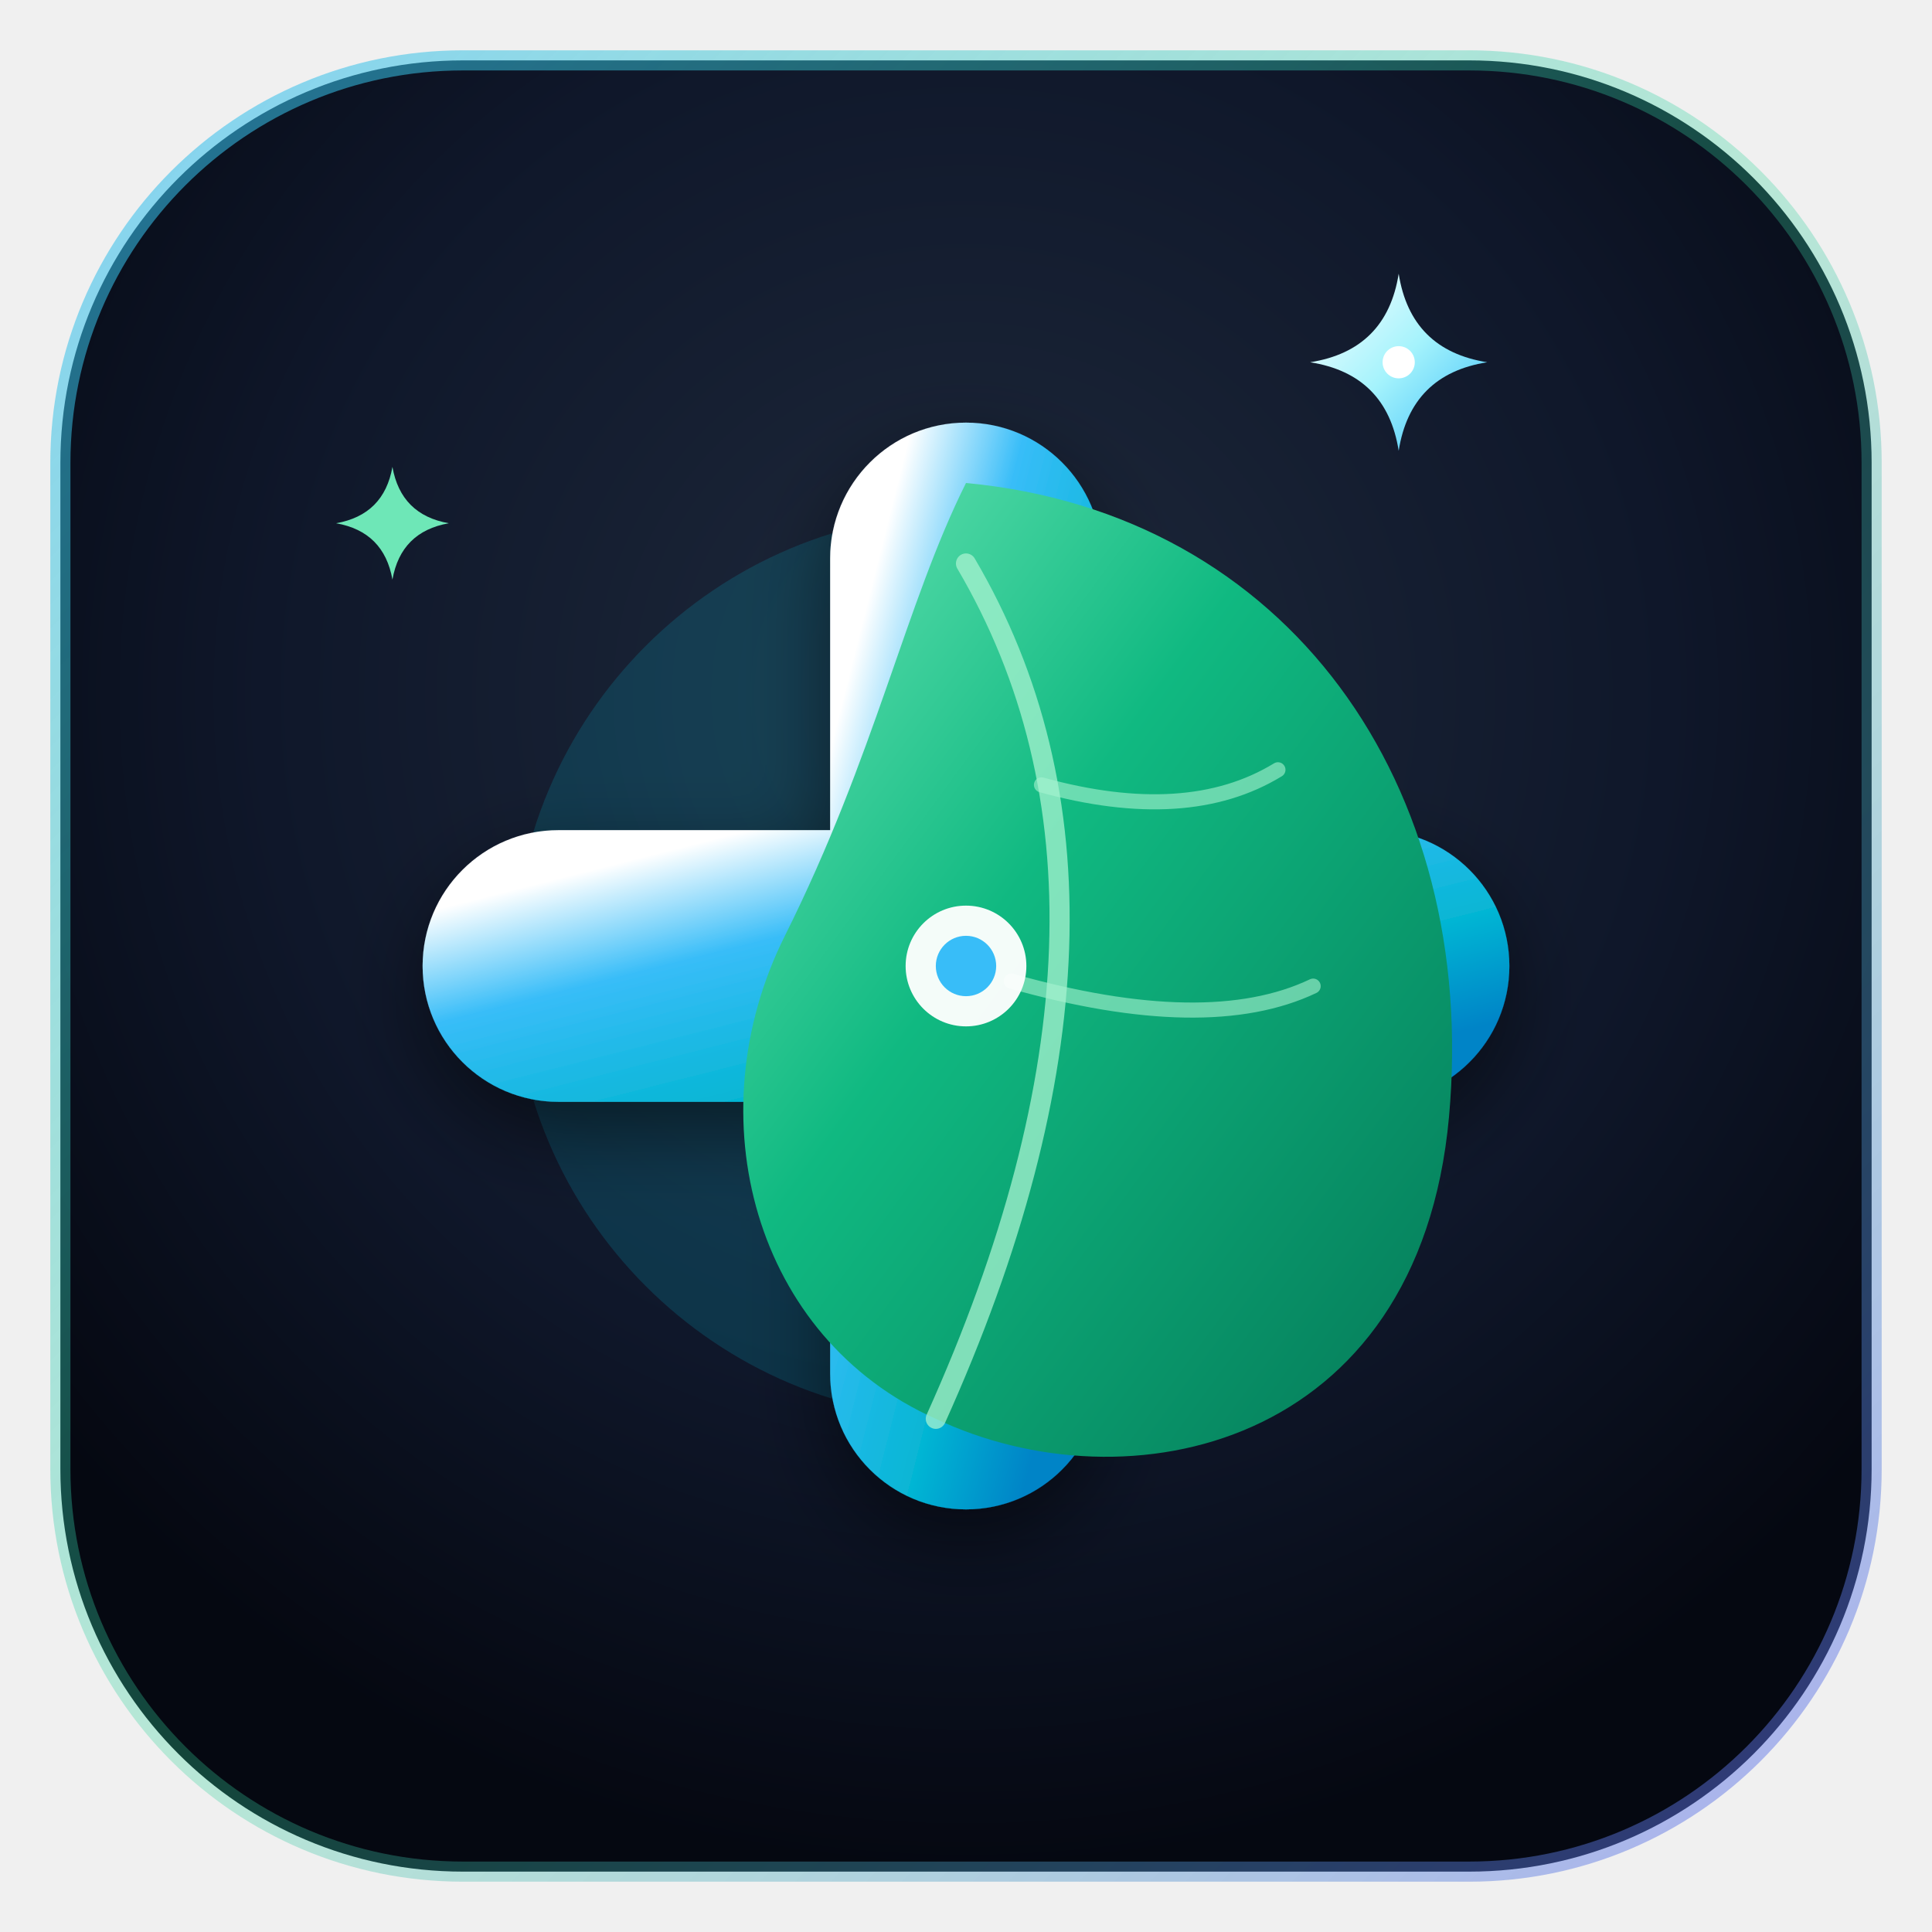
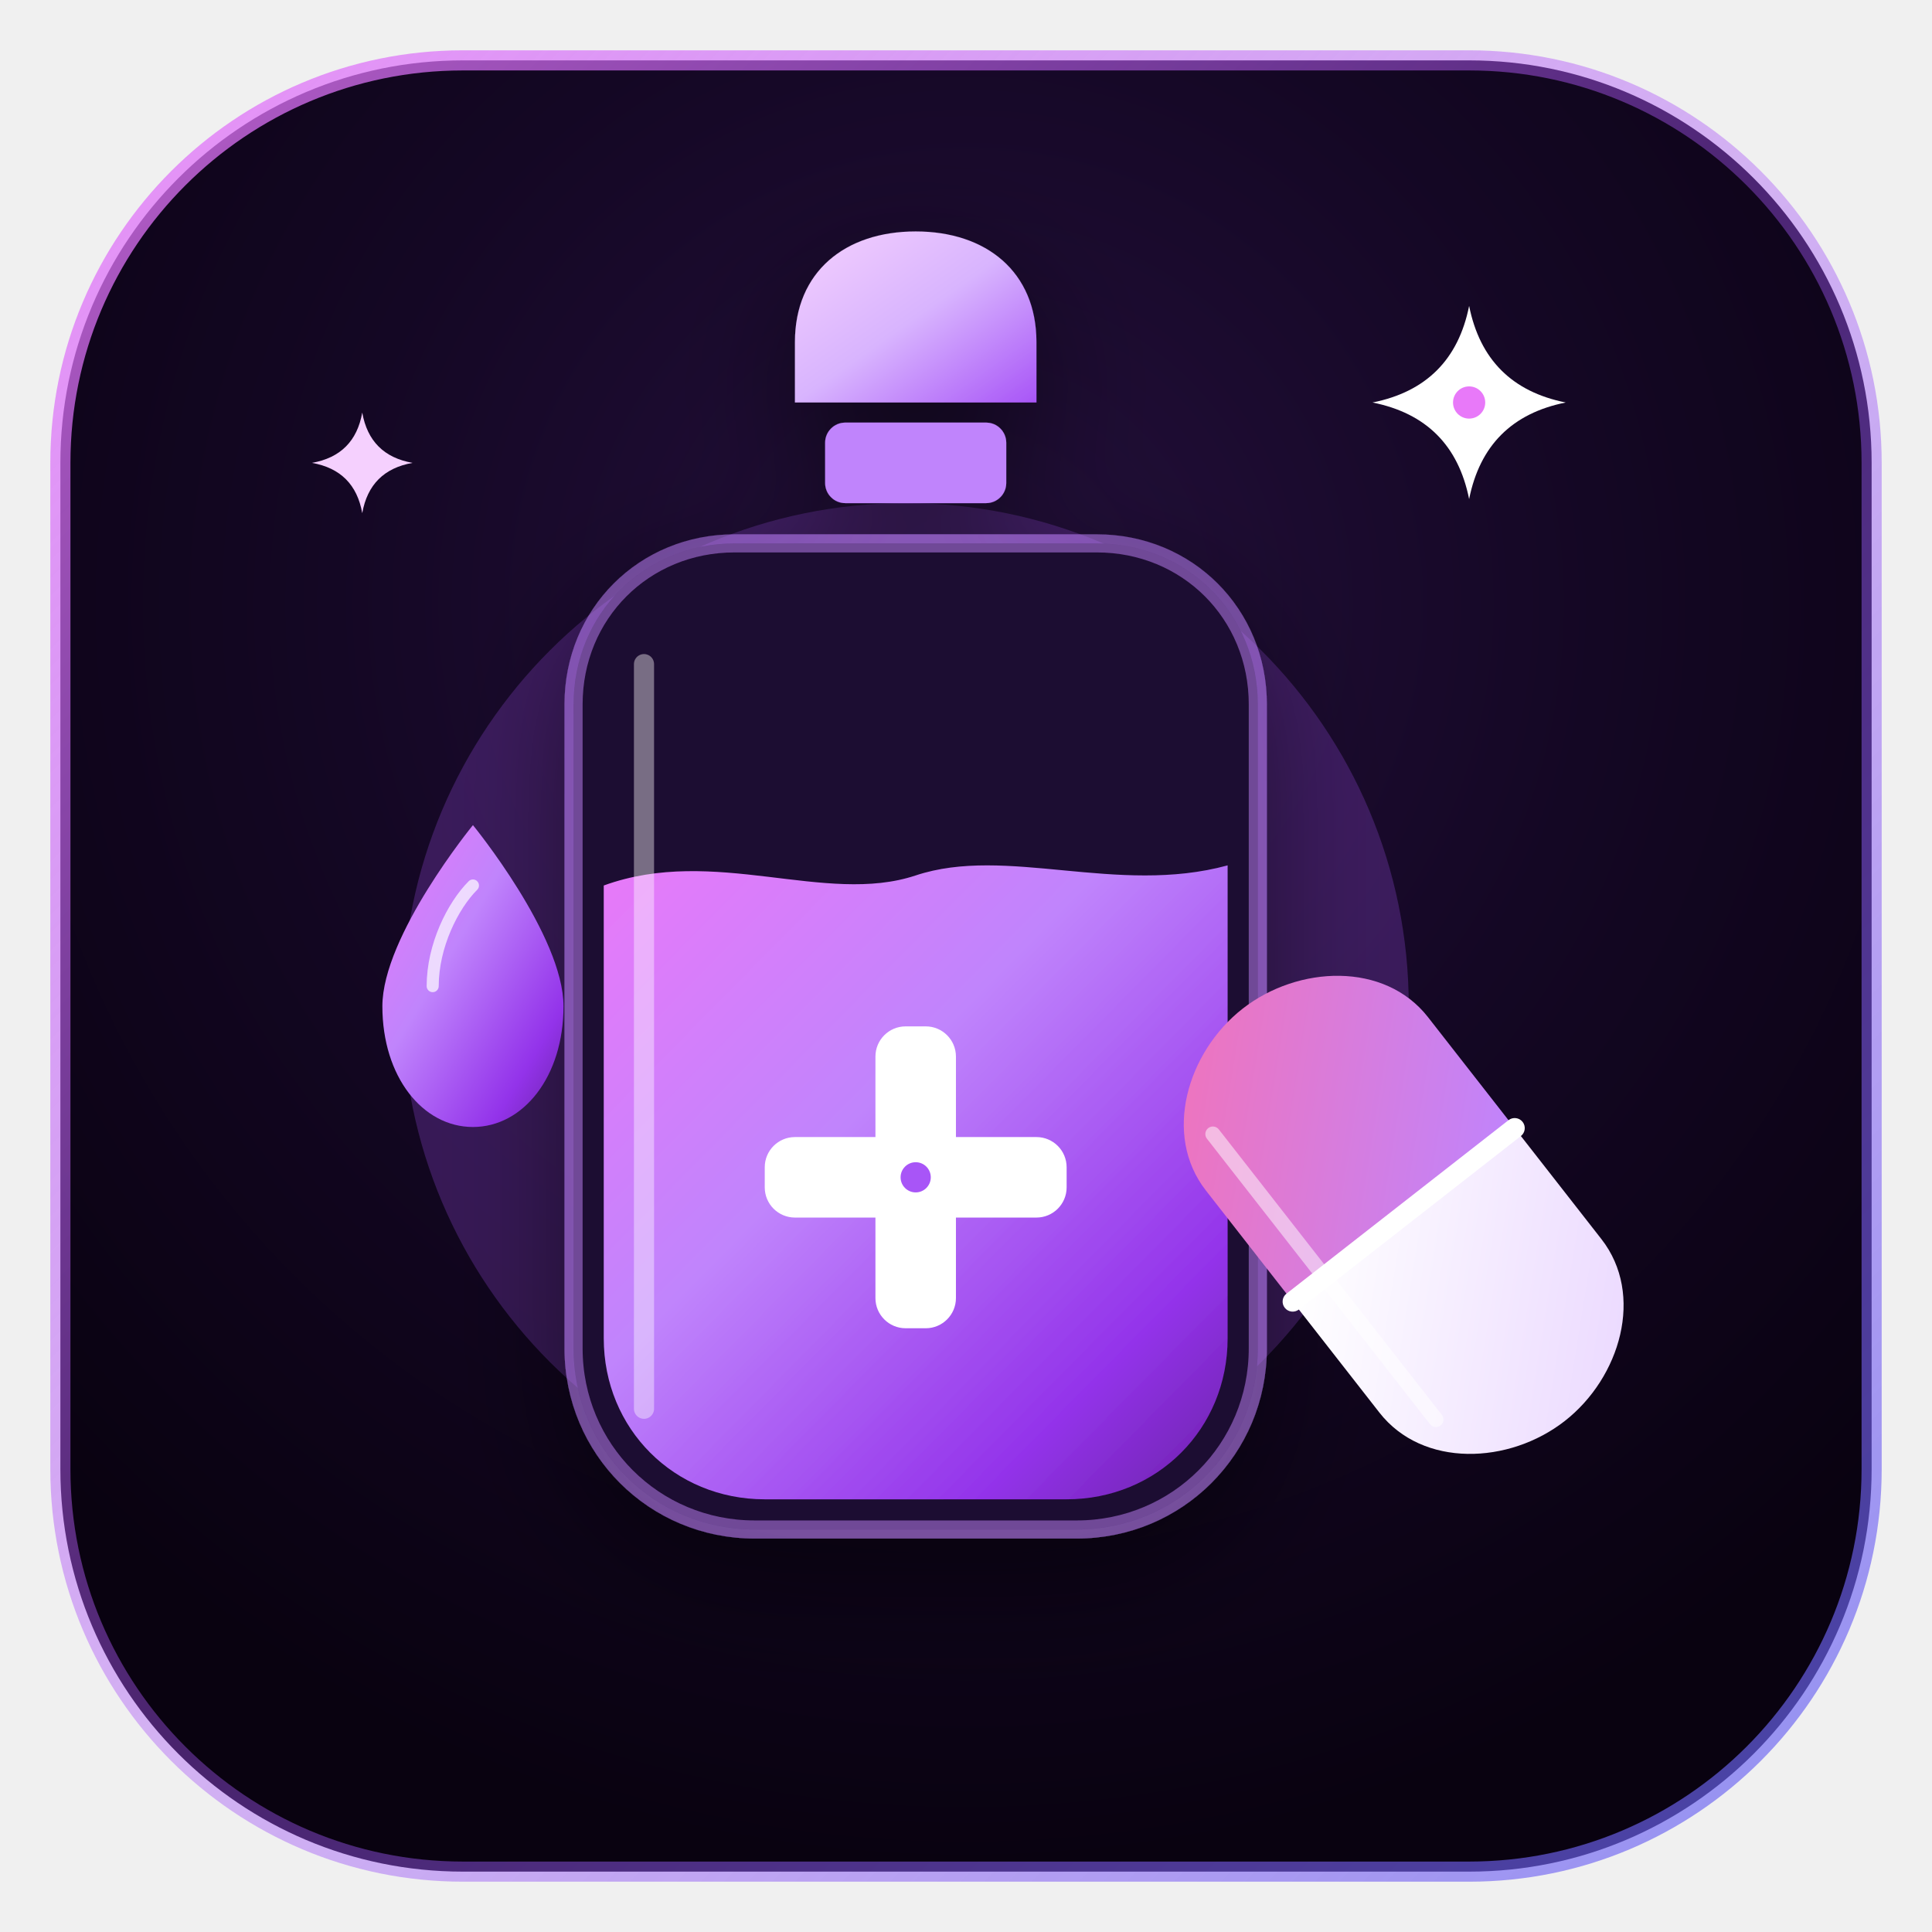
<svg xmlns="http://www.w3.org/2000/svg" width="192" height="192" viewBox="0 0 192 192" fill="none">
  <defs>
-     <radialGradient id="bg-glow-192" cx="50%" cy="35%" r="65%">
-       <stop offset="0%" stop-color="#1e293b" />
-       <stop offset="60%" stop-color="#0f172a" />
-       <stop offset="100%" stop-color="#050811" />
+     <radialGradient id="bg-purple-192" cx="50%" cy="30%" r="70%">
+       <stop offset="0%" stop-color="#24103c" />
+       <stop offset="50%" stop-color="#140724" />
+       <stop offset="100%" stop-color="#090210" />
    </radialGradient>
-     <linearGradient id="border-grad-192" x1="0%" y1="0%" x2="100%" y2="100%">
-       <stop offset="0%" stop-color="#38bdf8" stop-opacity="0.6" />
-       <stop offset="50%" stop-color="#34d399" stop-opacity="0.3" />
-       <stop offset="100%" stop-color="#6366f1" stop-opacity="0.5" />
+     <linearGradient id="border-purple-192" x1="0%" y1="0%" x2="100%" y2="100%">
+       <stop offset="0%" stop-color="#e879f9" stop-opacity="0.8" />
+       <stop offset="50%" stop-color="#a855f7" stop-opacity="0.4" />
+       <stop offset="100%" stop-color="#6366f1" stop-opacity="0.7" />
    </linearGradient>
-     <linearGradient id="cross-grad-192" x1="15%" y1="15%" x2="85%" y2="85%">
+     <linearGradient id="liquid-grad-192" x1="0%" y1="0%" x2="100%" y2="100%">
+       <stop offset="0%" stop-color="#e879f9" />
+       <stop offset="40%" stop-color="#c084fc" />
+       <stop offset="80%" stop-color="#9333ea" />
+       <stop offset="100%" stop-color="#6b21a8" />
+     </linearGradient>
+     <linearGradient id="cap-grad-192" x1="0%" y1="0%" x2="100%" y2="100%">
+       <stop offset="0%" stop-color="#f5d0fe" />
+       <stop offset="50%" stop-color="#d8b4fe" />
+       <stop offset="100%" stop-color="#a855f7" />
+     </linearGradient>
+     <linearGradient id="pill-top-192" x1="0%" y1="0%" x2="100%" y2="100%">
+       <stop offset="0%" stop-color="#f472b6" />
+       <stop offset="100%" stop-color="#c084fc" />
+     </linearGradient>
+     <linearGradient id="pill-bot-192" x1="0%" y1="0%" x2="100%" y2="100%">
      <stop offset="0%" stop-color="#ffffff" />
-       <stop offset="30%" stop-color="#38bdf8" />
-       <stop offset="70%" stop-color="#06b6d4" />
-       <stop offset="100%" stop-color="#0284c7" />
+       <stop offset="100%" stop-color="#e9d5ff" />
    </linearGradient>
-     <linearGradient id="leaf-grad-192" x1="0%" y1="0%" x2="100%" y2="100%">
-       <stop offset="0%" stop-color="#6ee7b7" />
-       <stop offset="40%" stop-color="#10b981" />
-       <stop offset="100%" stop-color="#047857" />
-     </linearGradient>
-     <linearGradient id="sparkle-grad-192" x1="0%" y1="0%" x2="100%" y2="100%">
-       <stop offset="0%" stop-color="#ffffff" />
-       <stop offset="50%" stop-color="#a5f3fc" />
-       <stop offset="100%" stop-color="#38bdf8" />
-     </linearGradient>
-     <filter id="soft-shadow-192" x="-10%" y="-10%" width="120%" height="120%">
-       <feDropShadow dx="0" dy="3" stdDeviation="4" flood-color="#000000" flood-opacity="0.5" />
+     <filter id="soft-shadow-192" x="-20%" y="-20%" width="140%" height="140%">
+       <feDropShadow dx="0" dy="4" stdDeviation="6" flood-color="#000000" flood-opacity="0.5" />
    </filter>
  </defs>
-   <rect x="6" y="6" width="180" height="180" rx="40" fill="url(#bg-glow-192)" stroke="url(#border-grad-192)" stroke-width="2" />
-   <circle cx="96" cy="96" r="45" fill="#06b6d4" opacity="0.18" />
+   <rect x="6" y="6" width="180" height="180" rx="40" fill="url(#bg-purple-192)" stroke="url(#border-purple-192)" stroke-width="2" />
+   <circle cx="90" cy="100" r="50" fill="#a855f7" opacity="0.25" />
  <g filter="url(#soft-shadow-192)">
-     <rect x="82.5" y="42" width="27" height="108" rx="13.5" fill="url(#cross-grad-192)" />
-     <rect x="42" y="82.5" width="108" height="27" rx="13.5" fill="url(#cross-grad-192)" />
+     <path d="M79 34 C79 27 84 23 91 23 C98 23 103 27 103 34 L103 40 L79 40 Z" fill="url(#cap-grad-192)" />
+     <rect x="82" y="42" width="18" height="8" rx="2" fill="#c084fc" />
+     <path d="M73 54 L109 54 C118 54 125 61 125 70 L125 134 C125 144 117 152 107 152 L75 152 C65 152 57 144 57 134 L57 70 C57 61 64 54 73 54 Z" fill="#1e0c32" stroke="#c084fc" stroke-width="1.8" stroke-opacity="0.5" />
+     <path d="M60 88 C71 84 82 90 91 87 C100 84 111 89 122 86 L122 133 C122 142 115 149 106 149 L76 149 C67 149 60 142 60 133 Z" fill="url(#liquid-grad-192)" />
+     <path d="M64 66 L64 140" stroke="#ffffff" stroke-width="2" stroke-linecap="round" opacity="0.4" />
+     <rect x="87" y="102" width="8" height="30" rx="3" fill="#ffffff" />
+     <rect x="76" y="113" width="30" height="8" rx="3" fill="#ffffff" />
+     <circle cx="91" cy="117" r="1.5" fill="#a855f7" />
  </g>
-   <g>
-     <path d="M96 48 C128 51 147 78 144 111 C141 144 112 150 93 141 C75 133 69 111 78 93 C87 75 90 60 96 48 Z" fill="url(#leaf-grad-192)" />
-     <path d="M96 56 Q116 90 93 141" stroke="#a7f3d0" stroke-width="2" stroke-linecap="round" opacity="0.75" fill="none" />
-     <path d="M103.5 78 Q118 82 127 76.5" stroke="#a7f3d0" stroke-width="1.5" stroke-linecap="round" opacity="0.6" fill="none" />
-     <path d="M100.5 97.5 Q120 103 130.5 98" stroke="#a7f3d0" stroke-width="1.5" stroke-linecap="round" opacity="0.6" fill="none" />
+   <g transform="translate(136, 126) rotate(-38)">
+     <path d="M-8 -16 C-8 -23 -1 -28 6 -28 C13 -28 20 -23 20 -16 L20 -2 L-8 -2 Z" fill="url(#pill-top-192)" />
+     <path d="M-8 -2 L20 -2 L20 12 C20 19 13 24 6 24 C-1 24 -8 19 -8 12 Z" fill="url(#pill-bot-192)" />
+     <rect x="-9" y="-3" width="30" height="2" rx="1" fill="#ffffff" />
+     <path d="M-4 -20 L-4 16" stroke="#ffffff" stroke-width="1.5" stroke-linecap="round" opacity="0.5" />
  </g>
-   <circle cx="96" cy="96" r="6" fill="#ffffff" opacity="0.95" />
-   <circle cx="96" cy="96" r="3" fill="#38bdf8" />
-   <g transform="translate(139, 36) scale(0.4)">
-     <path d="M0 -22 Q3 -3 22 0 Q3 3 0 22 Q-3 3 -22 0 Q-3 -3 0 -22 Z" fill="url(#sparkle-grad-192)" />
-     <circle cx="0" cy="0" r="4" fill="#ffffff" />
+   <g transform="translate(38, 82)">
+     <path d="M9 0 C9 0 18 11 18 18 C18 25 14 30 9 30 C4 30 0 25 0 18 C0 11 9 0 9 0 Z" fill="url(#liquid-grad-192)" />
+     <path d="M5 16 C5 12 7 8 9 6" stroke="#ffffff" stroke-width="1.2" stroke-linecap="round" opacity="0.7" />
  </g>
-   <g transform="translate(39, 52) scale(0.28)">
-     <path d="M0 -20 Q3 -3 20 0 Q3 3 0 20 Q-3 3 -20 0 Q-3 -3 0 -20 Z" fill="#6ee7b7" />
+   <g transform="translate(146, 40) scale(0.4)">
+     <path d="M0 -24 Q4 -4 24 0 Q4 4 0 24 Q-4 4 -24 0 Q-4 -4 0 -24 Z" fill="#ffffff" />
+     <circle cx="0" cy="0" r="4" fill="#e879f9" />
+   </g>
+   <g transform="translate(36, 46) scale(0.25)">
+     <path d="M0 -20 Q3 -3 20 0 Q3 3 0 20 Q-3 3 -20 0 Q-3 -3 0 -20 Z" fill="#f5d0fe" />
  </g>
</svg>
